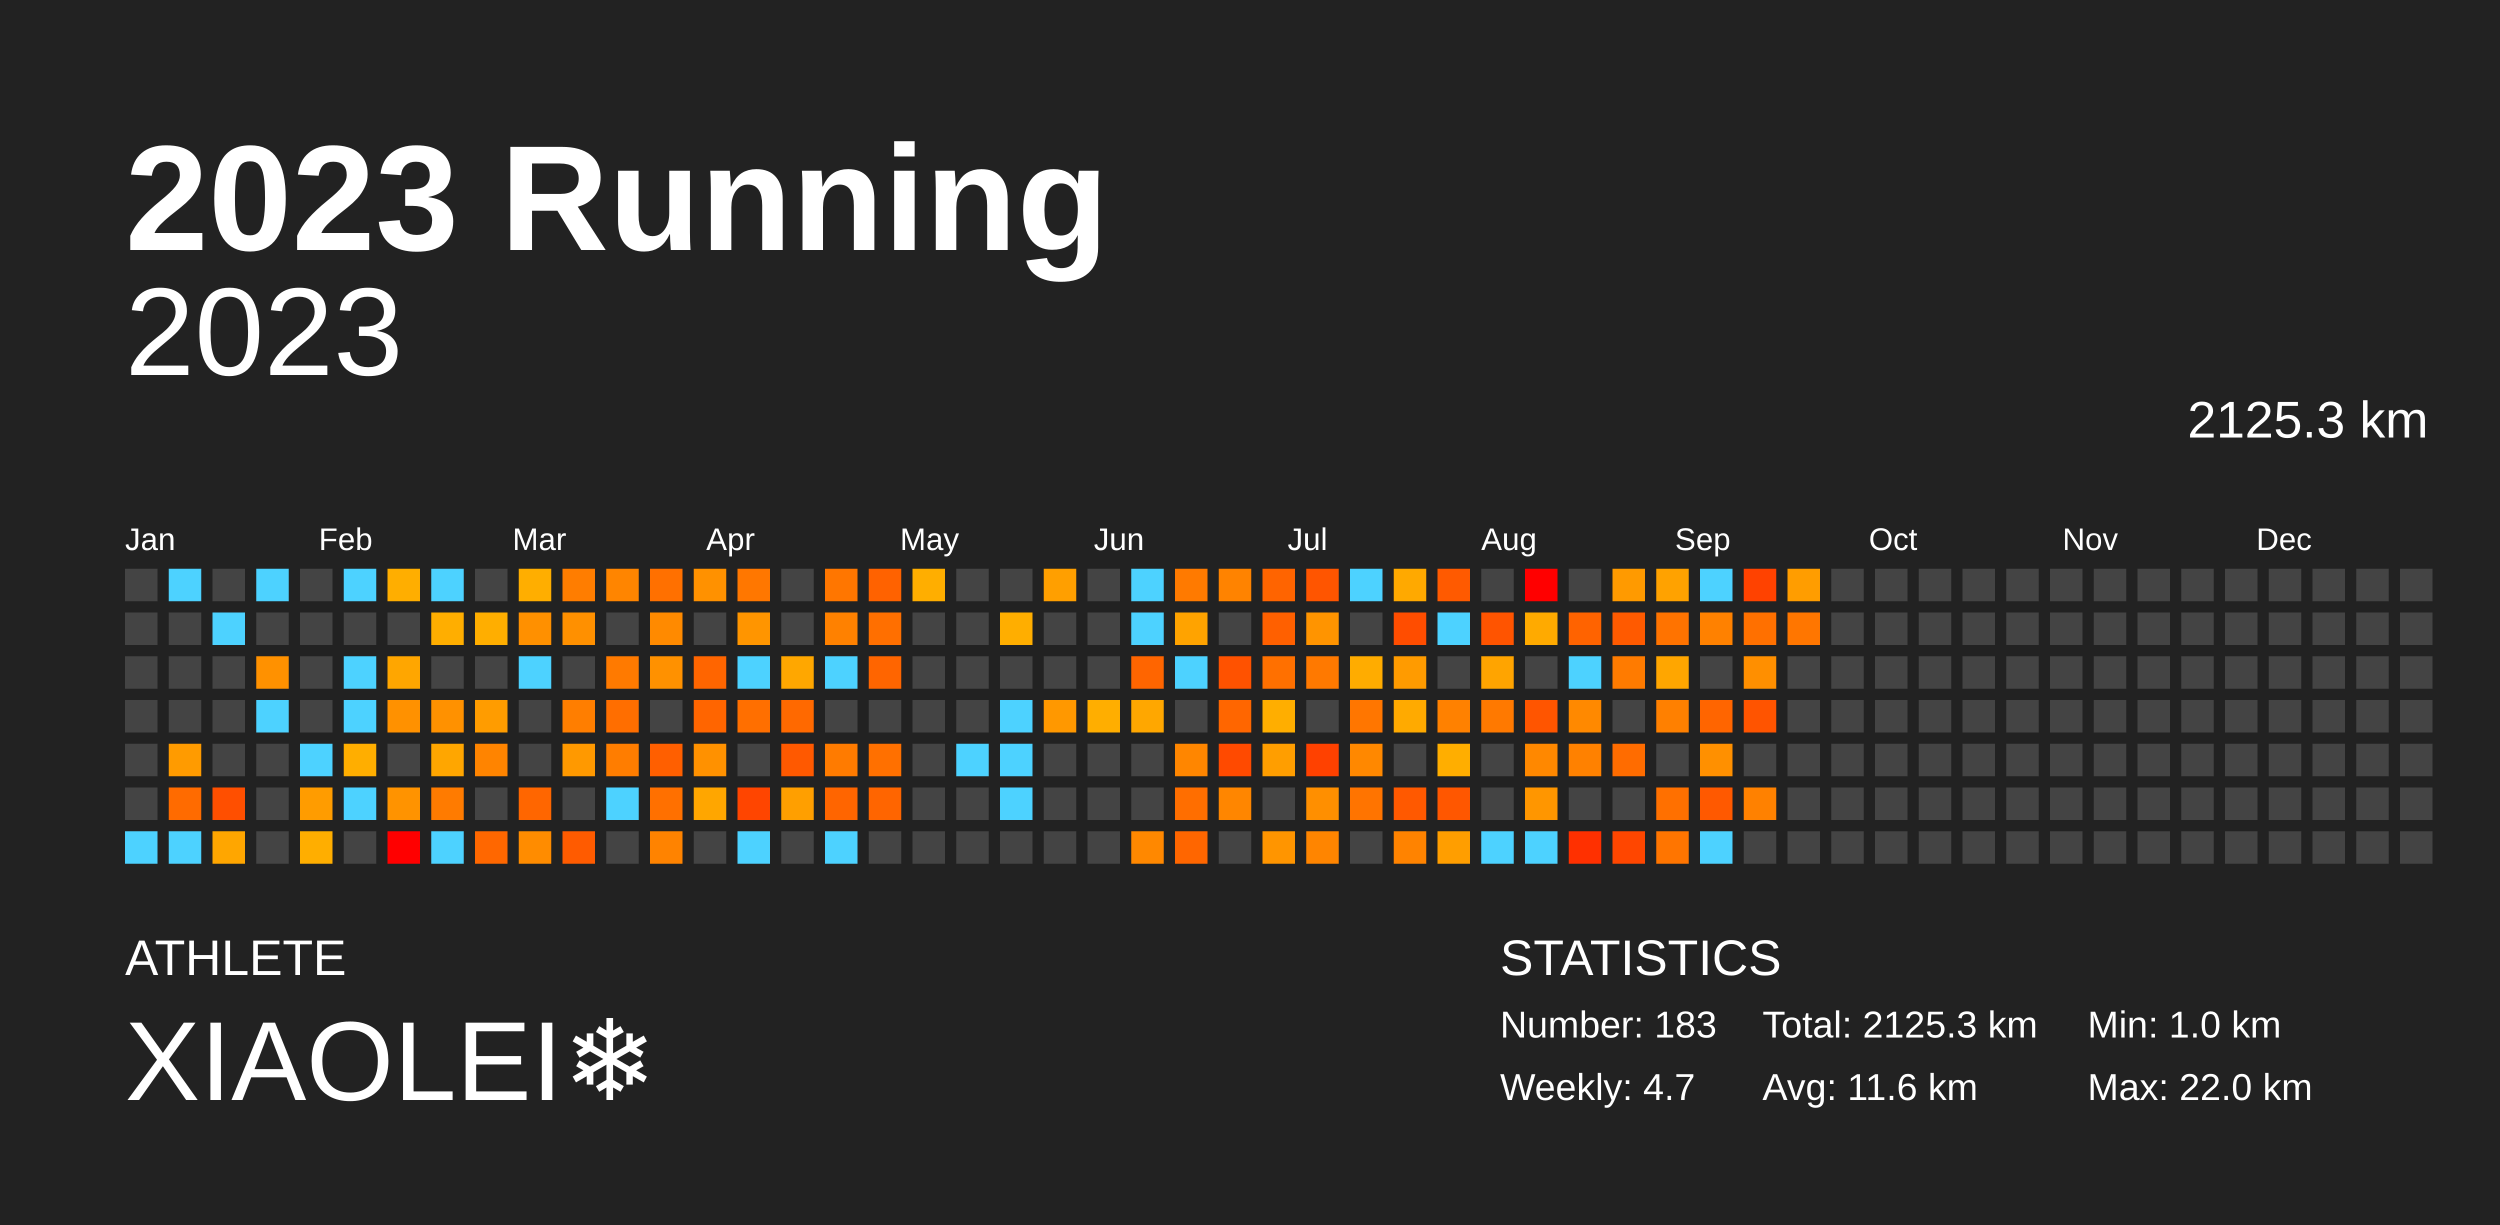
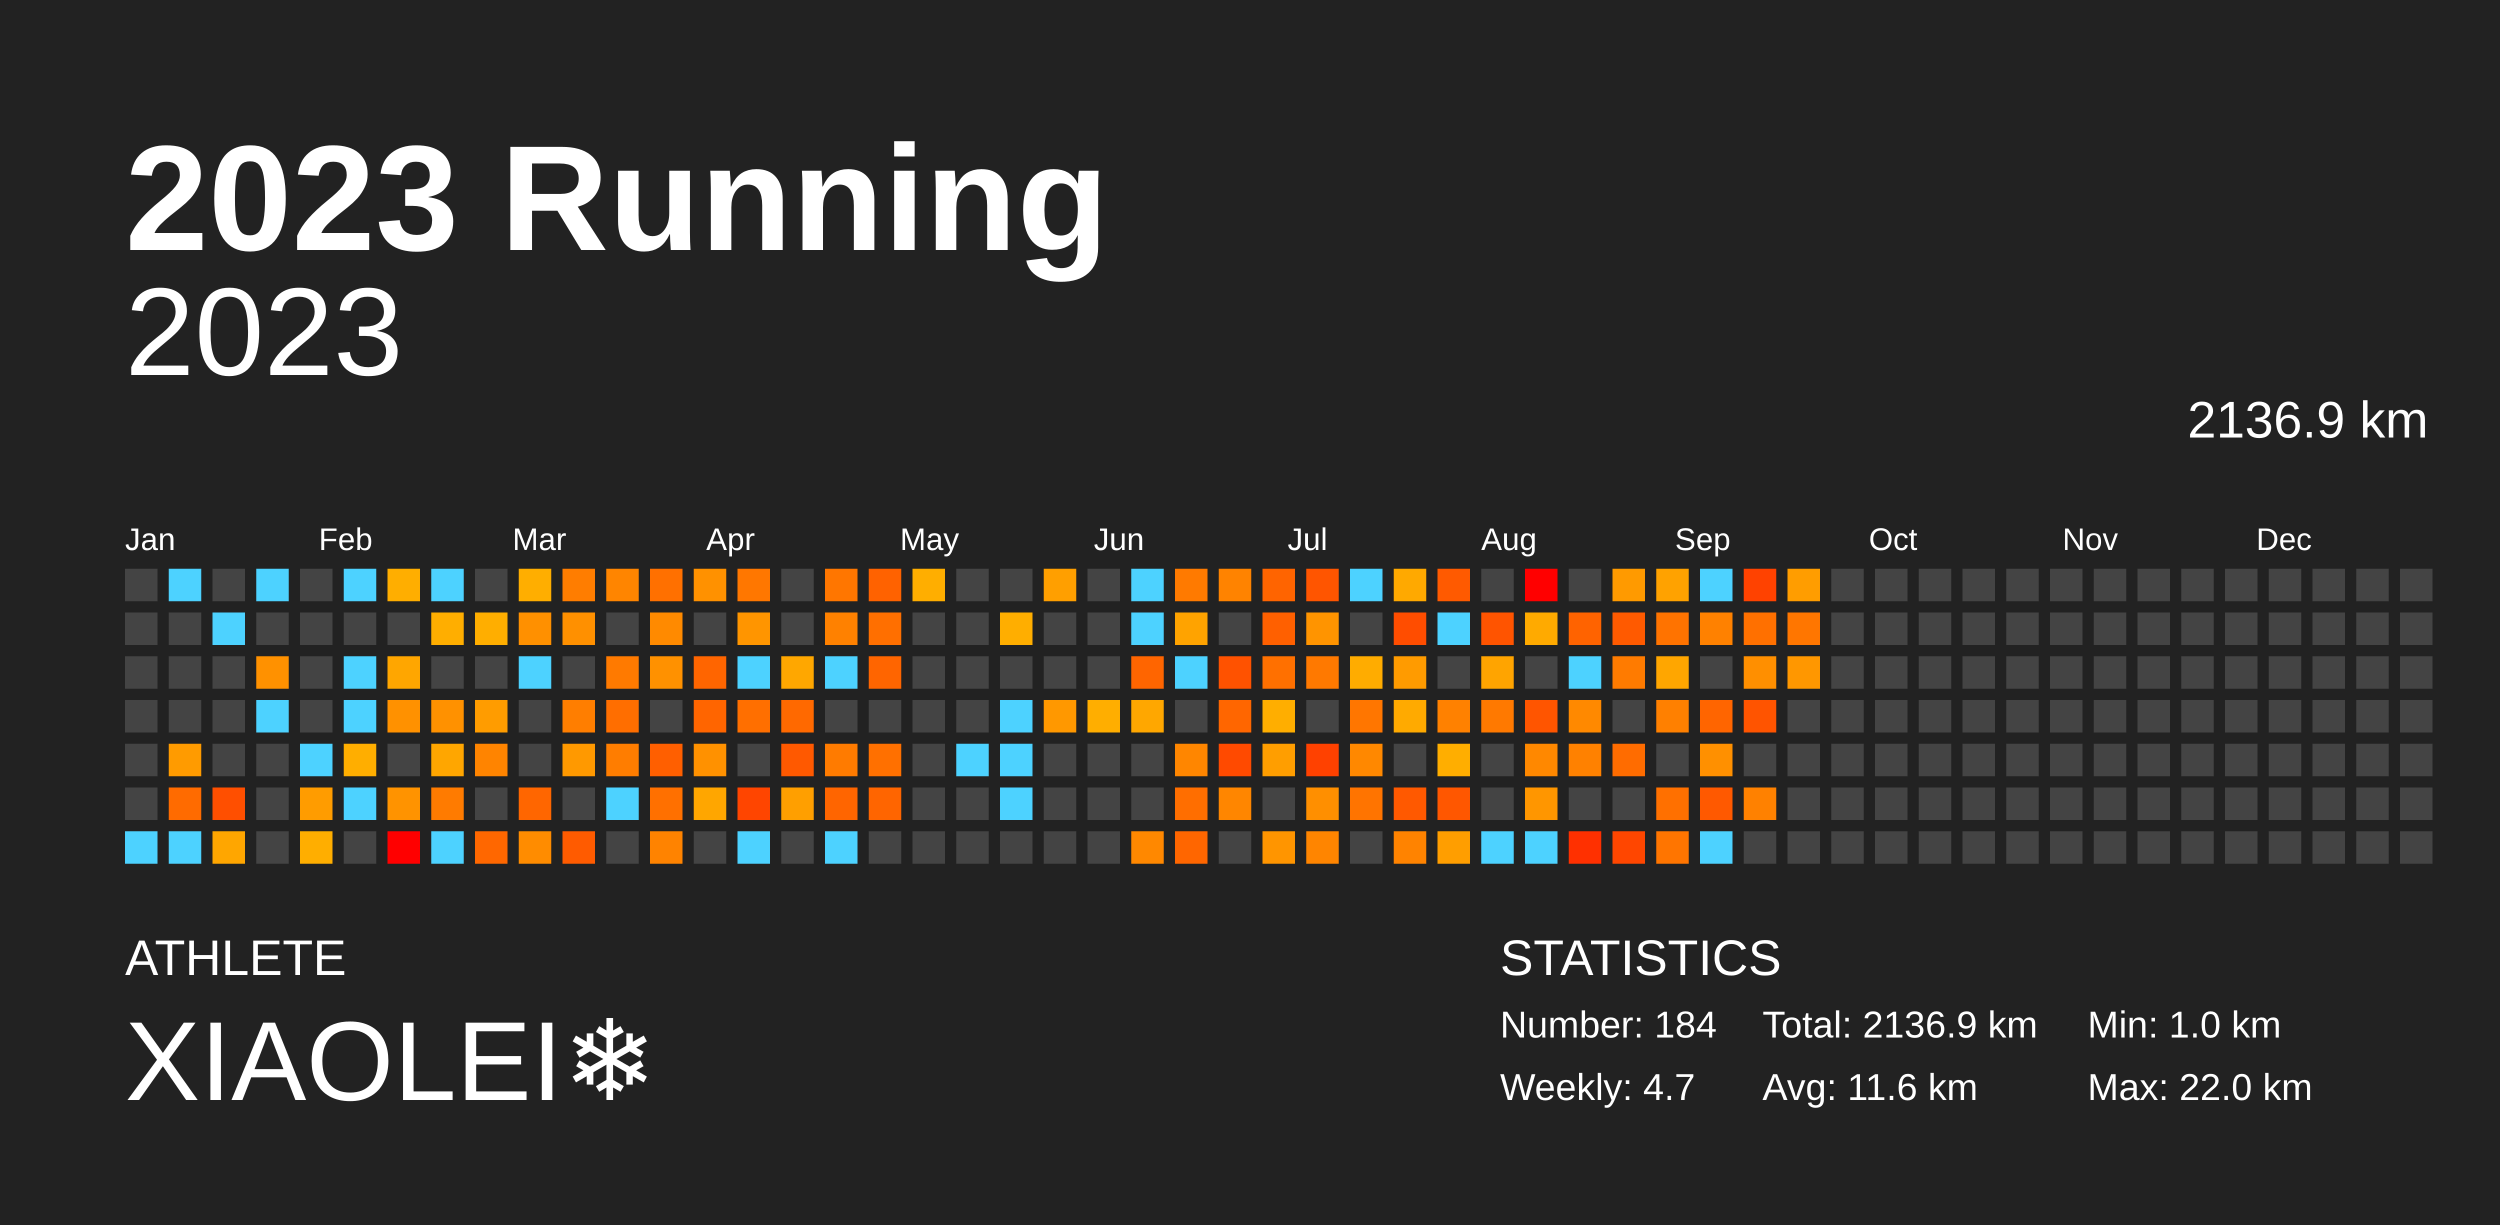
<svg xmlns="http://www.w3.org/2000/svg" baseProfile="full" height="98mm" version="1.1" viewBox="0,0,200,98" width="200mm">
  <defs />
  <rect fill="#222222" height="98" width="200" x="0" y="0" />
  <text fill="#FFFFFF" style="font-size:12px; font-family:Arial; font-weight:bold;" x="10" y="20">2023 Running</text>
  <text fill="#FFFFFF" style="font-size:4px; font-family:Arial" x="10" y="78">ATHLETE</text>
  <text fill="#FFFFFF" style="font-size:9px; font-family:Arial" x="10" y="88">XIAOLEI❄️</text>
  <text fill="#FFFFFF" style="font-size:4px; font-family:Arial" x="120" y="78">STATISTICS</text>
-   <text fill="#FFFFFF" style="font-size:3px; font-family:Arial" x="120" y="83">Number: 183</text>
+   <text fill="#FFFFFF" style="font-size:3px; font-family:Arial" x="120" y="83">Number: 184</text>
  <text fill="#FFFFFF" style="font-size:3px; font-family:Arial" x="120" y="88">Weekly: 4.7</text>
-   <text fill="#FFFFFF" style="font-size:3px; font-family:Arial" x="141" y="83">Total: 2125.3 km</text>
+   <text fill="#FFFFFF" style="font-size:3px; font-family:Arial" x="141" y="83">Total: 2136.9 km</text>
  <text fill="#FFFFFF" style="font-size:3px; font-family:Arial" x="141" y="88">Avg: 11.6 km</text>
  <text fill="#FFFFFF" style="font-size:3px; font-family:Arial" x="167" y="83">Min: 1.0 km</text>
  <text fill="#FFFFFF" style="font-size:3px; font-family:Arial" x="167" y="88">Max: 22.0 km</text>
  <text alignment-baseline="hanging" fill="#FFFFFF" style="font-size:10.0px; font-family:Arial;" x="10" y="30">2023</text>
-   <text alignment-baseline="hanging" fill="#FFFFFF" style="font-size:4.125px; font-family:Arial;" x="175" y="35">2125.3 km</text>
+   <text alignment-baseline="hanging" fill="#FFFFFF" style="font-size:4.125px; font-family:Arial;" x="175" y="35">2136.9 km</text>
  <text fill="#FFFFFF" style="font-size:2.5px; font-family:Arial" x="10.0" y="44">Jan</text>
  <text fill="#FFFFFF" style="font-size:2.5px; font-family:Arial" x="25.5" y="44">Feb</text>
  <text fill="#FFFFFF" style="font-size:2.5px; font-family:Arial" x="41.0" y="44">Mar</text>
  <text fill="#FFFFFF" style="font-size:2.5px; font-family:Arial" x="56.5" y="44">Apr</text>
  <text fill="#FFFFFF" style="font-size:2.5px; font-family:Arial" x="72.0" y="44">May</text>
  <text fill="#FFFFFF" style="font-size:2.5px; font-family:Arial" x="87.5" y="44">Jun</text>
  <text fill="#FFFFFF" style="font-size:2.5px; font-family:Arial" x="103.0" y="44">Jul</text>
  <text fill="#FFFFFF" style="font-size:2.5px; font-family:Arial" x="118.5" y="44">Aug</text>
  <text fill="#FFFFFF" style="font-size:2.5px; font-family:Arial" x="134.0" y="44">Sep</text>
  <text fill="#FFFFFF" style="font-size:2.5px; font-family:Arial" x="149.5" y="44">Oct</text>
  <text fill="#FFFFFF" style="font-size:2.5px; font-family:Arial" x="165.0" y="44">Nov</text>
  <text fill="#FFFFFF" style="font-size:2.5px; font-family:Arial" x="180.5" y="44">Dec</text>
  <rect fill="#444444" height="2.6" width="2.6" x="10.0" y="45.5" />
  <rect fill="#444444" height="2.6" width="2.6" x="10.0" y="49.0" />
  <rect fill="#444444" height="2.6" width="2.6" x="10.0" y="52.5" />
  <rect fill="#444444" height="2.6" width="2.6" x="10.0" y="56.0" />
  <rect fill="#444444" height="2.6" width="2.6" x="10.0" y="59.5" />
  <rect fill="#444444" height="2.6" width="2.6" x="10.0" y="63.0" />
  <rect fill="#4dd2ff" height="2.6" width="2.6" x="10.0" y="66.5" />
  <rect fill="#4dd2ff" height="2.6" width="2.6" x="13.5" y="45.5" />
  <rect fill="#444444" height="2.6" width="2.6" x="13.5" y="49.0" />
  <rect fill="#444444" height="2.6" width="2.6" x="13.5" y="52.5" />
  <rect fill="#444444" height="2.6" width="2.6" x="13.5" y="56.0" />
  <rect fill="#ff9b00" height="2.6" width="2.6" x="13.5" y="59.5" />
  <rect fill="#ff6b00" height="2.6" width="2.6" x="13.5" y="63.0" />
  <rect fill="#4dd2ff" height="2.6" width="2.6" x="13.5" y="66.5" />
  <rect fill="#444444" height="2.6" width="2.6" x="17.0" y="45.5" />
  <rect fill="#4dd2ff" height="2.6" width="2.6" x="17.0" y="49.0" />
  <rect fill="#444444" height="2.6" width="2.6" x="17.0" y="52.5" />
  <rect fill="#444444" height="2.6" width="2.6" x="17.0" y="56.0" />
  <rect fill="#444444" height="2.6" width="2.6" x="17.0" y="59.5" />
  <rect fill="#ff4f00" height="2.6" width="2.6" x="17.0" y="63.0" />
  <rect fill="#ffa600" height="2.6" width="2.6" x="17.0" y="66.5" />
  <rect fill="#4dd2ff" height="2.6" width="2.6" x="20.5" y="45.5" />
  <rect fill="#444444" height="2.6" width="2.6" x="20.5" y="49.0" />
  <rect fill="#ff9100" height="2.6" width="2.6" x="20.5" y="52.5" />
  <rect fill="#4dd2ff" height="2.6" width="2.6" x="20.5" y="56.0" />
  <rect fill="#444444" height="2.6" width="2.6" x="20.5" y="59.5" />
  <rect fill="#444444" height="2.6" width="2.6" x="20.5" y="63.0" />
  <rect fill="#444444" height="2.6" width="2.6" x="20.5" y="66.5" />
  <rect fill="#444444" height="2.6" width="2.6" x="24.0" y="45.5" />
  <rect fill="#444444" height="2.6" width="2.6" x="24.0" y="49.0" />
  <rect fill="#444444" height="2.6" width="2.6" x="24.0" y="52.5" />
  <rect fill="#444444" height="2.6" width="2.6" x="24.0" y="56.0" />
  <rect fill="#4dd2ff" height="2.6" width="2.6" x="24.0" y="59.5" />
  <rect fill="#ff9c00" height="2.6" width="2.6" x="24.0" y="63.0" />
  <rect fill="#ffae00" height="2.6" width="2.6" x="24.0" y="66.5" />
  <rect fill="#4dd2ff" height="2.6" width="2.6" x="27.5" y="45.5" />
  <rect fill="#444444" height="2.6" width="2.6" x="27.5" y="49.0" />
  <rect fill="#4dd2ff" height="2.6" width="2.6" x="27.5" y="52.5" />
  <rect fill="#4dd2ff" height="2.6" width="2.6" x="27.5" y="56.0" />
  <rect fill="#ffae00" height="2.6" width="2.6" x="27.5" y="59.5" />
  <rect fill="#4dd2ff" height="2.6" width="2.6" x="27.5" y="63.0" />
  <rect fill="#444444" height="2.6" width="2.6" x="27.5" y="66.5" />
  <rect fill="#ffae00" height="2.6" width="2.6" x="31.0" y="45.5" />
  <rect fill="#444444" height="2.6" width="2.6" x="31.0" y="49.0" />
  <rect fill="#ffa600" height="2.6" width="2.6" x="31.0" y="52.5" />
  <rect fill="#ff9100" height="2.6" width="2.6" x="31.0" y="56.0" />
  <rect fill="#444444" height="2.6" width="2.6" x="31.0" y="59.5" />
  <rect fill="#ff9300" height="2.6" width="2.6" x="31.0" y="63.0" />
  <rect fill="red" height="2.6" width="2.6" x="31.0" y="66.5" />
  <rect fill="#4dd2ff" height="2.6" width="2.6" x="34.5" y="45.5" />
  <rect fill="#ffae00" height="2.6" width="2.6" x="34.5" y="49.0" />
  <rect fill="#444444" height="2.6" width="2.6" x="34.5" y="52.5" />
  <rect fill="#ff9100" height="2.6" width="2.6" x="34.5" y="56.0" />
  <rect fill="#ffa600" height="2.6" width="2.6" x="34.5" y="59.5" />
  <rect fill="#ff7b00" height="2.6" width="2.6" x="34.5" y="63.0" />
  <rect fill="#4dd2ff" height="2.6" width="2.6" x="34.5" y="66.5" />
  <rect fill="#444444" height="2.6" width="2.6" x="38.0" y="45.5" />
  <rect fill="#ffae00" height="2.6" width="2.6" x="38.0" y="49.0" />
  <rect fill="#444444" height="2.6" width="2.6" x="38.0" y="52.5" />
  <rect fill="#ff9c00" height="2.6" width="2.6" x="38.0" y="56.0" />
  <rect fill="#ff8400" height="2.6" width="2.6" x="38.0" y="59.5" />
  <rect fill="#444444" height="2.6" width="2.6" x="38.0" y="63.0" />
  <rect fill="#ff6700" height="2.6" width="2.6" x="38.0" y="66.5" />
  <rect fill="#ffae00" height="2.6" width="2.6" x="41.5" y="45.5" />
  <rect fill="#ff9000" height="2.6" width="2.6" x="41.5" y="49.0" />
  <rect fill="#4dd2ff" height="2.6" width="2.6" x="41.5" y="52.5" />
  <rect fill="#444444" height="2.6" width="2.6" x="41.5" y="56.0" />
  <rect fill="#444444" height="2.6" width="2.6" x="41.5" y="59.5" />
  <rect fill="#ff6600" height="2.6" width="2.6" x="41.5" y="63.0" />
  <rect fill="#ff8c00" height="2.6" width="2.6" x="41.5" y="66.5" />
  <rect fill="#ff7d00" height="2.6" width="2.6" x="45.0" y="45.5" />
  <rect fill="#ff9000" height="2.6" width="2.6" x="45.0" y="49.0" />
  <rect fill="#444444" height="2.6" width="2.6" x="45.0" y="52.5" />
  <rect fill="#ff7e00" height="2.6" width="2.6" x="45.0" y="56.0" />
  <rect fill="#ff9900" height="2.6" width="2.6" x="45.0" y="59.5" />
  <rect fill="#444444" height="2.6" width="2.6" x="45.0" y="63.0" />
  <rect fill="#ff5b00" height="2.6" width="2.6" x="45.0" y="66.5" />
  <rect fill="#ff8500" height="2.6" width="2.6" x="48.5" y="45.5" />
  <rect fill="#444444" height="2.6" width="2.6" x="48.5" y="49.0" />
  <rect fill="#ff7a00" height="2.6" width="2.6" x="48.5" y="52.5" />
  <rect fill="#ff6e00" height="2.6" width="2.6" x="48.5" y="56.0" />
  <rect fill="#ff7d00" height="2.6" width="2.6" x="48.5" y="59.5" />
  <rect fill="#4dd2ff" height="2.6" width="2.6" x="48.5" y="63.0" />
  <rect fill="#444444" height="2.6" width="2.6" x="48.5" y="66.5" />
  <rect fill="#ff7000" height="2.6" width="2.6" x="52.0" y="45.5" />
  <rect fill="#ff8a00" height="2.6" width="2.6" x="52.0" y="49.0" />
  <rect fill="#ff9100" height="2.6" width="2.6" x="52.0" y="52.5" />
  <rect fill="#444444" height="2.6" width="2.6" x="52.0" y="56.0" />
  <rect fill="#ff5f00" height="2.6" width="2.6" x="52.0" y="59.5" />
  <rect fill="#ff7000" height="2.6" width="2.6" x="52.0" y="63.0" />
  <rect fill="#ff8300" height="2.6" width="2.6" x="52.0" y="66.5" />
  <rect fill="#ff9100" height="2.6" width="2.6" x="55.5" y="45.5" />
  <rect fill="#444444" height="2.6" width="2.6" x="55.5" y="49.0" />
  <rect fill="#ff6500" height="2.6" width="2.6" x="55.5" y="52.5" />
  <rect fill="#ff6500" height="2.6" width="2.6" x="55.5" y="56.0" />
  <rect fill="#ff9100" height="2.6" width="2.6" x="55.5" y="59.5" />
  <rect fill="#ffa600" height="2.6" width="2.6" x="55.5" y="63.0" />
  <rect fill="#444444" height="2.6" width="2.6" x="55.5" y="66.5" />
  <rect fill="#ff7700" height="2.6" width="2.6" x="59.0" y="45.5" />
  <rect fill="#ff9500" height="2.6" width="2.6" x="59.0" y="49.0" />
  <rect fill="#4dd2ff" height="2.6" width="2.6" x="59.0" y="52.5" />
  <rect fill="#ff6f00" height="2.6" width="2.6" x="59.0" y="56.0" />
  <rect fill="#444444" height="2.6" width="2.6" x="59.0" y="59.5" />
  <rect fill="#ff4500" height="2.6" width="2.6" x="59.0" y="63.0" />
  <rect fill="#4dd2ff" height="2.6" width="2.6" x="59.0" y="66.5" />
  <rect fill="#444444" height="2.6" width="2.6" x="62.5" y="45.5" />
  <rect fill="#444444" height="2.6" width="2.6" x="62.5" y="49.0" />
  <rect fill="#ffa700" height="2.6" width="2.6" x="62.5" y="52.5" />
  <rect fill="#ff6900" height="2.6" width="2.6" x="62.5" y="56.0" />
  <rect fill="#ff5900" height="2.6" width="2.6" x="62.5" y="59.5" />
  <rect fill="#ff9f00" height="2.6" width="2.6" x="62.5" y="63.0" />
  <rect fill="#444444" height="2.6" width="2.6" x="62.5" y="66.5" />
  <rect fill="#ff7600" height="2.6" width="2.6" x="66.0" y="45.5" />
  <rect fill="#ff8100" height="2.6" width="2.6" x="66.0" y="49.0" />
  <rect fill="#4dd2ff" height="2.6" width="2.6" x="66.0" y="52.5" />
  <rect fill="#444444" height="2.6" width="2.6" x="66.0" y="56.0" />
  <rect fill="#ff7b00" height="2.6" width="2.6" x="66.0" y="59.5" />
  <rect fill="#ff6500" height="2.6" width="2.6" x="66.0" y="63.0" />
  <rect fill="#4dd2ff" height="2.6" width="2.6" x="66.0" y="66.5" />
  <rect fill="#ff6200" height="2.6" width="2.6" x="69.5" y="45.5" />
  <rect fill="#ff6f00" height="2.6" width="2.6" x="69.5" y="49.0" />
  <rect fill="#ff6500" height="2.6" width="2.6" x="69.5" y="52.5" />
  <rect fill="#444444" height="2.6" width="2.6" x="69.5" y="56.0" />
  <rect fill="#ff7000" height="2.6" width="2.6" x="69.5" y="59.5" />
  <rect fill="#ff6500" height="2.6" width="2.6" x="69.5" y="63.0" />
  <rect fill="#444444" height="2.6" width="2.6" x="69.5" y="66.5" />
  <rect fill="#ffae00" height="2.6" width="2.6" x="73.0" y="45.5" />
  <rect fill="#444444" height="2.6" width="2.6" x="73.0" y="49.0" />
  <rect fill="#444444" height="2.6" width="2.6" x="73.0" y="52.5" />
  <rect fill="#444444" height="2.6" width="2.6" x="73.0" y="56.0" />
  <rect fill="#444444" height="2.6" width="2.6" x="73.0" y="59.5" />
  <rect fill="#444444" height="2.6" width="2.6" x="73.0" y="63.0" />
  <rect fill="#444444" height="2.6" width="2.6" x="73.0" y="66.5" />
  <rect fill="#444444" height="2.6" width="2.6" x="76.5" y="45.5" />
  <rect fill="#444444" height="2.6" width="2.6" x="76.5" y="49.0" />
  <rect fill="#444444" height="2.6" width="2.6" x="76.5" y="52.5" />
  <rect fill="#444444" height="2.6" width="2.6" x="76.5" y="56.0" />
  <rect fill="#4dd2ff" height="2.6" width="2.6" x="76.5" y="59.5" />
  <rect fill="#444444" height="2.6" width="2.6" x="76.5" y="63.0" />
  <rect fill="#444444" height="2.6" width="2.6" x="76.5" y="66.5" />
  <rect fill="#444444" height="2.6" width="2.6" x="80.0" y="45.5" />
  <rect fill="#ffae00" height="2.6" width="2.6" x="80.0" y="49.0" />
  <rect fill="#444444" height="2.6" width="2.6" x="80.0" y="52.5" />
  <rect fill="#4dd2ff" height="2.6" width="2.6" x="80.0" y="56.0" />
  <rect fill="#4dd2ff" height="2.6" width="2.6" x="80.0" y="59.5" />
  <rect fill="#4dd2ff" height="2.6" width="2.6" x="80.0" y="63.0" />
  <rect fill="#444444" height="2.6" width="2.6" x="80.0" y="66.5" />
  <rect fill="#ff9f00" height="2.6" width="2.6" x="83.5" y="45.5" />
  <rect fill="#444444" height="2.6" width="2.6" x="83.5" y="49.0" />
  <rect fill="#444444" height="2.6" width="2.6" x="83.5" y="52.5" />
  <rect fill="#ff9800" height="2.6" width="2.6" x="83.5" y="56.0" />
  <rect fill="#444444" height="2.6" width="2.6" x="83.5" y="59.5" />
  <rect fill="#444444" height="2.6" width="2.6" x="83.5" y="63.0" />
  <rect fill="#444444" height="2.6" width="2.6" x="83.5" y="66.5" />
  <rect fill="#444444" height="2.6" width="2.6" x="87.0" y="45.5" />
  <rect fill="#444444" height="2.6" width="2.6" x="87.0" y="49.0" />
  <rect fill="#444444" height="2.6" width="2.6" x="87.0" y="52.5" />
  <rect fill="#ffae00" height="2.6" width="2.6" x="87.0" y="56.0" />
  <rect fill="#444444" height="2.6" width="2.6" x="87.0" y="59.5" />
  <rect fill="#444444" height="2.6" width="2.6" x="87.0" y="63.0" />
  <rect fill="#444444" height="2.6" width="2.6" x="87.0" y="66.5" />
  <rect fill="#4dd2ff" height="2.6" width="2.6" x="90.5" y="45.5" />
  <rect fill="#4dd2ff" height="2.6" width="2.6" x="90.5" y="49.0" />
  <rect fill="#ff6500" height="2.6" width="2.6" x="90.5" y="52.5" />
  <rect fill="#ffa700" height="2.6" width="2.6" x="90.5" y="56.0" />
  <rect fill="#444444" height="2.6" width="2.6" x="90.5" y="59.5" />
  <rect fill="#444444" height="2.6" width="2.6" x="90.5" y="63.0" />
  <rect fill="#ff8800" height="2.6" width="2.6" x="90.5" y="66.5" />
  <rect fill="#ff7a00" height="2.6" width="2.6" x="94.0" y="45.5" />
  <rect fill="#ffa300" height="2.6" width="2.6" x="94.0" y="49.0" />
  <rect fill="#4dd2ff" height="2.6" width="2.6" x="94.0" y="52.5" />
  <rect fill="#444444" height="2.6" width="2.6" x="94.0" y="56.0" />
  <rect fill="#ff8600" height="2.6" width="2.6" x="94.0" y="59.5" />
  <rect fill="#ff6e00" height="2.6" width="2.6" x="94.0" y="63.0" />
  <rect fill="#ff6600" height="2.6" width="2.6" x="94.0" y="66.5" />
  <rect fill="#ff8300" height="2.6" width="2.6" x="97.5" y="45.5" />
  <rect fill="#444444" height="2.6" width="2.6" x="97.5" y="49.0" />
  <rect fill="#ff5200" height="2.6" width="2.6" x="97.5" y="52.5" />
  <rect fill="#ff6600" height="2.6" width="2.6" x="97.5" y="56.0" />
  <rect fill="#ff4a00" height="2.6" width="2.6" x="97.5" y="59.5" />
  <rect fill="#ff8600" height="2.6" width="2.6" x="97.5" y="63.0" />
  <rect fill="#444444" height="2.6" width="2.6" x="97.5" y="66.5" />
  <rect fill="#ff6400" height="2.6" width="2.6" x="101.0" y="45.5" />
  <rect fill="#ff6000" height="2.6" width="2.6" x="101.0" y="49.0" />
  <rect fill="#ff7000" height="2.6" width="2.6" x="101.0" y="52.5" />
  <rect fill="#ffae00" height="2.6" width="2.6" x="101.0" y="56.0" />
  <rect fill="#ff9e00" height="2.6" width="2.6" x="101.0" y="59.5" />
  <rect fill="#444444" height="2.6" width="2.6" x="101.0" y="63.0" />
  <rect fill="#ff9500" height="2.6" width="2.6" x="101.0" y="66.5" />
  <rect fill="#ff5500" height="2.6" width="2.6" x="104.5" y="45.5" />
  <rect fill="#ff9400" height="2.6" width="2.6" x="104.5" y="49.0" />
  <rect fill="#ff7900" height="2.6" width="2.6" x="104.5" y="52.5" />
  <rect fill="#444444" height="2.6" width="2.6" x="104.5" y="56.0" />
  <rect fill="#ff4100" height="2.6" width="2.6" x="104.5" y="59.5" />
  <rect fill="#ff8f00" height="2.6" width="2.6" x="104.5" y="63.0" />
  <rect fill="#ff8500" height="2.6" width="2.6" x="104.5" y="66.5" />
  <rect fill="#4dd2ff" height="2.6" width="2.6" x="108.0" y="45.5" />
  <rect fill="#444444" height="2.6" width="2.6" x="108.0" y="49.0" />
  <rect fill="#ffac00" height="2.6" width="2.6" x="108.0" y="52.5" />
  <rect fill="#ff7600" height="2.6" width="2.6" x="108.0" y="56.0" />
  <rect fill="#ff8800" height="2.6" width="2.6" x="108.0" y="59.5" />
  <rect fill="#ff7400" height="2.6" width="2.6" x="108.0" y="63.0" />
  <rect fill="#444444" height="2.6" width="2.6" x="108.0" y="66.5" />
  <rect fill="#ffa900" height="2.6" width="2.6" x="111.5" y="45.5" />
  <rect fill="#ff4d00" height="2.6" width="2.6" x="111.5" y="49.0" />
  <rect fill="#ff9b00" height="2.6" width="2.6" x="111.5" y="52.5" />
  <rect fill="#ffaa00" height="2.6" width="2.6" x="111.5" y="56.0" />
  <rect fill="#444444" height="2.6" width="2.6" x="111.5" y="59.5" />
  <rect fill="#ff5900" height="2.6" width="2.6" x="111.5" y="63.0" />
  <rect fill="#ff8300" height="2.6" width="2.6" x="111.5" y="66.5" />
  <rect fill="#ff5a00" height="2.6" width="2.6" x="115.0" y="45.5" />
  <rect fill="#4dd2ff" height="2.6" width="2.6" x="115.0" y="49.0" />
  <rect fill="#444444" height="2.6" width="2.6" x="115.0" y="52.5" />
  <rect fill="#ff8100" height="2.6" width="2.6" x="115.0" y="56.0" />
  <rect fill="#ffae00" height="2.6" width="2.6" x="115.0" y="59.5" />
  <rect fill="#ff5700" height="2.6" width="2.6" x="115.0" y="63.0" />
  <rect fill="#ff9e00" height="2.6" width="2.6" x="115.0" y="66.5" />
  <rect fill="#444444" height="2.6" width="2.6" x="118.5" y="45.5" />
  <rect fill="#ff5400" height="2.6" width="2.6" x="118.5" y="49.0" />
  <rect fill="#ffa400" height="2.6" width="2.6" x="118.5" y="52.5" />
  <rect fill="#ff7900" height="2.6" width="2.6" x="118.5" y="56.0" />
  <rect fill="#444444" height="2.6" width="2.6" x="118.5" y="59.5" />
  <rect fill="#444444" height="2.6" width="2.6" x="118.5" y="63.0" />
  <rect fill="#4dd2ff" height="2.6" width="2.6" x="118.5" y="66.5" />
  <rect fill="red" height="2.6" width="2.6" x="122.0" y="45.5" />
  <rect fill="#ffaa00" height="2.6" width="2.6" x="122.0" y="49.0" />
  <rect fill="#444444" height="2.6" width="2.6" x="122.0" y="52.5" />
  <rect fill="#ff5500" height="2.6" width="2.6" x="122.0" y="56.0" />
  <rect fill="#ff8800" height="2.6" width="2.6" x="122.0" y="59.5" />
  <rect fill="#ff9600" height="2.6" width="2.6" x="122.0" y="63.0" />
  <rect fill="#4dd2ff" height="2.6" width="2.6" x="122.0" y="66.5" />
  <rect fill="#444444" height="2.6" width="2.6" x="125.5" y="45.5" />
  <rect fill="#ff6300" height="2.6" width="2.6" x="125.5" y="49.0" />
  <rect fill="#4dd2ff" height="2.6" width="2.6" x="125.5" y="52.5" />
  <rect fill="#ff8900" height="2.6" width="2.6" x="125.5" y="56.0" />
  <rect fill="#ff8100" height="2.6" width="2.6" x="125.5" y="59.5" />
  <rect fill="#444444" height="2.6" width="2.6" x="125.5" y="63.0" />
  <rect fill="#ff3000" height="2.6" width="2.6" x="125.5" y="66.5" />
  <rect fill="#ff9a00" height="2.6" width="2.6" x="129.0" y="45.5" />
  <rect fill="#ff5a00" height="2.6" width="2.6" x="129.0" y="49.0" />
  <rect fill="#ff7b00" height="2.6" width="2.6" x="129.0" y="52.5" />
  <rect fill="#444444" height="2.6" width="2.6" x="129.0" y="56.0" />
  <rect fill="#ff6c00" height="2.6" width="2.6" x="129.0" y="59.5" />
  <rect fill="#444444" height="2.6" width="2.6" x="129.0" y="63.0" />
  <rect fill="#ff4600" height="2.6" width="2.6" x="129.0" y="66.5" />
  <rect fill="#ffa200" height="2.6" width="2.6" x="132.5" y="45.5" />
  <rect fill="#ff7300" height="2.6" width="2.6" x="132.5" y="49.0" />
  <rect fill="#ffa600" height="2.6" width="2.6" x="132.5" y="52.5" />
  <rect fill="#ff8000" height="2.6" width="2.6" x="132.5" y="56.0" />
  <rect fill="#444444" height="2.6" width="2.6" x="132.5" y="59.5" />
  <rect fill="#ff7000" height="2.6" width="2.6" x="132.5" y="63.0" />
  <rect fill="#ff7500" height="2.6" width="2.6" x="132.5" y="66.5" />
  <rect fill="#4dd2ff" height="2.6" width="2.6" x="136.0" y="45.5" />
  <rect fill="#ff8100" height="2.6" width="2.6" x="136.0" y="49.0" />
  <rect fill="#444444" height="2.6" width="2.6" x="136.0" y="52.5" />
  <rect fill="#ff6500" height="2.6" width="2.6" x="136.0" y="56.0" />
  <rect fill="#ff9000" height="2.6" width="2.6" x="136.0" y="59.5" />
  <rect fill="#ff5900" height="2.6" width="2.6" x="136.0" y="63.0" />
  <rect fill="#4dd2ff" height="2.6" width="2.6" x="136.0" y="66.5" />
  <rect fill="#ff4200" height="2.6" width="2.6" x="139.5" y="45.5" />
  <rect fill="#ff7000" height="2.6" width="2.6" x="139.5" y="49.0" />
  <rect fill="#ff8f00" height="2.6" width="2.6" x="139.5" y="52.5" />
  <rect fill="#ff5400" height="2.6" width="2.6" x="139.5" y="56.0" />
  <rect fill="#444444" height="2.6" width="2.6" x="139.5" y="59.5" />
  <rect fill="#ff8100" height="2.6" width="2.6" x="139.5" y="63.0" />
  <rect fill="#444444" height="2.6" width="2.6" x="139.5" y="66.5" />
  <rect fill="#ff9d00" height="2.6" width="2.6" x="143.0" y="45.5" />
  <rect fill="#ff7600" height="2.6" width="2.6" x="143.0" y="49.0" />
-   <rect fill="#444444" height="2.6" width="2.6" x="143.0" y="52.5" />
+   <rect fill="#ff9700" height="2.6" width="2.6" x="143.0" y="52.5" />
  <rect fill="#444444" height="2.6" width="2.6" x="143.0" y="56.0" />
  <rect fill="#444444" height="2.6" width="2.6" x="143.0" y="59.5" />
  <rect fill="#444444" height="2.6" width="2.6" x="143.0" y="63.0" />
  <rect fill="#444444" height="2.6" width="2.6" x="143.0" y="66.5" />
  <rect fill="#444444" height="2.6" width="2.6" x="146.5" y="45.5" />
  <rect fill="#444444" height="2.6" width="2.6" x="146.5" y="49.0" />
  <rect fill="#444444" height="2.6" width="2.6" x="146.5" y="52.5" />
  <rect fill="#444444" height="2.6" width="2.6" x="146.5" y="56.0" />
  <rect fill="#444444" height="2.6" width="2.6" x="146.5" y="59.5" />
  <rect fill="#444444" height="2.6" width="2.6" x="146.5" y="63.0" />
  <rect fill="#444444" height="2.6" width="2.6" x="146.5" y="66.5" />
  <rect fill="#444444" height="2.6" width="2.6" x="150.0" y="45.5" />
  <rect fill="#444444" height="2.6" width="2.6" x="150.0" y="49.0" />
  <rect fill="#444444" height="2.6" width="2.6" x="150.0" y="52.5" />
  <rect fill="#444444" height="2.6" width="2.6" x="150.0" y="56.0" />
  <rect fill="#444444" height="2.6" width="2.6" x="150.0" y="59.5" />
  <rect fill="#444444" height="2.6" width="2.6" x="150.0" y="63.0" />
  <rect fill="#444444" height="2.6" width="2.6" x="150.0" y="66.5" />
  <rect fill="#444444" height="2.6" width="2.6" x="153.5" y="45.5" />
  <rect fill="#444444" height="2.6" width="2.6" x="153.5" y="49.0" />
  <rect fill="#444444" height="2.6" width="2.6" x="153.5" y="52.5" />
  <rect fill="#444444" height="2.6" width="2.6" x="153.5" y="56.0" />
  <rect fill="#444444" height="2.6" width="2.6" x="153.5" y="59.5" />
  <rect fill="#444444" height="2.6" width="2.6" x="153.5" y="63.0" />
  <rect fill="#444444" height="2.6" width="2.6" x="153.5" y="66.5" />
  <rect fill="#444444" height="2.6" width="2.6" x="157.0" y="45.5" />
  <rect fill="#444444" height="2.6" width="2.6" x="157.0" y="49.0" />
  <rect fill="#444444" height="2.6" width="2.6" x="157.0" y="52.5" />
  <rect fill="#444444" height="2.6" width="2.6" x="157.0" y="56.0" />
  <rect fill="#444444" height="2.6" width="2.6" x="157.0" y="59.5" />
  <rect fill="#444444" height="2.6" width="2.6" x="157.0" y="63.0" />
  <rect fill="#444444" height="2.6" width="2.6" x="157.0" y="66.5" />
  <rect fill="#444444" height="2.6" width="2.6" x="160.5" y="45.5" />
  <rect fill="#444444" height="2.6" width="2.6" x="160.5" y="49.0" />
  <rect fill="#444444" height="2.6" width="2.6" x="160.5" y="52.5" />
  <rect fill="#444444" height="2.6" width="2.6" x="160.5" y="56.0" />
  <rect fill="#444444" height="2.6" width="2.6" x="160.5" y="59.5" />
  <rect fill="#444444" height="2.6" width="2.6" x="160.5" y="63.0" />
  <rect fill="#444444" height="2.6" width="2.6" x="160.5" y="66.5" />
  <rect fill="#444444" height="2.6" width="2.6" x="164.0" y="45.5" />
  <rect fill="#444444" height="2.6" width="2.6" x="164.0" y="49.0" />
  <rect fill="#444444" height="2.6" width="2.6" x="164.0" y="52.5" />
  <rect fill="#444444" height="2.6" width="2.6" x="164.0" y="56.0" />
  <rect fill="#444444" height="2.6" width="2.6" x="164.0" y="59.5" />
  <rect fill="#444444" height="2.6" width="2.6" x="164.0" y="63.0" />
  <rect fill="#444444" height="2.6" width="2.6" x="164.0" y="66.5" />
  <rect fill="#444444" height="2.6" width="2.6" x="167.5" y="45.5" />
  <rect fill="#444444" height="2.6" width="2.6" x="167.5" y="49.0" />
  <rect fill="#444444" height="2.6" width="2.6" x="167.5" y="52.5" />
  <rect fill="#444444" height="2.6" width="2.6" x="167.5" y="56.0" />
  <rect fill="#444444" height="2.6" width="2.6" x="167.5" y="59.5" />
  <rect fill="#444444" height="2.6" width="2.6" x="167.5" y="63.0" />
  <rect fill="#444444" height="2.6" width="2.6" x="167.5" y="66.5" />
  <rect fill="#444444" height="2.6" width="2.6" x="171.0" y="45.5" />
  <rect fill="#444444" height="2.6" width="2.6" x="171.0" y="49.0" />
  <rect fill="#444444" height="2.6" width="2.6" x="171.0" y="52.5" />
  <rect fill="#444444" height="2.6" width="2.6" x="171.0" y="56.0" />
  <rect fill="#444444" height="2.6" width="2.6" x="171.0" y="59.5" />
  <rect fill="#444444" height="2.6" width="2.6" x="171.0" y="63.0" />
  <rect fill="#444444" height="2.6" width="2.6" x="171.0" y="66.5" />
  <rect fill="#444444" height="2.6" width="2.6" x="174.5" y="45.5" />
  <rect fill="#444444" height="2.6" width="2.6" x="174.5" y="49.0" />
  <rect fill="#444444" height="2.6" width="2.6" x="174.5" y="52.5" />
  <rect fill="#444444" height="2.6" width="2.6" x="174.5" y="56.0" />
  <rect fill="#444444" height="2.6" width="2.6" x="174.5" y="59.5" />
  <rect fill="#444444" height="2.6" width="2.6" x="174.5" y="63.0" />
  <rect fill="#444444" height="2.6" width="2.6" x="174.5" y="66.5" />
  <rect fill="#444444" height="2.6" width="2.6" x="178.0" y="45.5" />
  <rect fill="#444444" height="2.6" width="2.6" x="178.0" y="49.0" />
  <rect fill="#444444" height="2.6" width="2.6" x="178.0" y="52.5" />
  <rect fill="#444444" height="2.6" width="2.6" x="178.0" y="56.0" />
  <rect fill="#444444" height="2.6" width="2.6" x="178.0" y="59.5" />
  <rect fill="#444444" height="2.6" width="2.6" x="178.0" y="63.0" />
  <rect fill="#444444" height="2.6" width="2.6" x="178.0" y="66.5" />
  <rect fill="#444444" height="2.6" width="2.6" x="181.5" y="45.5" />
  <rect fill="#444444" height="2.6" width="2.6" x="181.5" y="49.0" />
  <rect fill="#444444" height="2.6" width="2.6" x="181.5" y="52.5" />
  <rect fill="#444444" height="2.6" width="2.6" x="181.5" y="56.0" />
  <rect fill="#444444" height="2.6" width="2.6" x="181.5" y="59.5" />
  <rect fill="#444444" height="2.6" width="2.6" x="181.5" y="63.0" />
  <rect fill="#444444" height="2.6" width="2.6" x="181.5" y="66.5" />
  <rect fill="#444444" height="2.6" width="2.6" x="185.0" y="45.5" />
  <rect fill="#444444" height="2.6" width="2.6" x="185.0" y="49.0" />
  <rect fill="#444444" height="2.6" width="2.6" x="185.0" y="52.5" />
  <rect fill="#444444" height="2.6" width="2.6" x="185.0" y="56.0" />
  <rect fill="#444444" height="2.6" width="2.6" x="185.0" y="59.5" />
  <rect fill="#444444" height="2.6" width="2.6" x="185.0" y="63.0" />
  <rect fill="#444444" height="2.6" width="2.6" x="185.0" y="66.5" />
  <rect fill="#444444" height="2.6" width="2.6" x="188.5" y="45.5" />
  <rect fill="#444444" height="2.6" width="2.6" x="188.5" y="49.0" />
  <rect fill="#444444" height="2.6" width="2.6" x="188.5" y="52.5" />
  <rect fill="#444444" height="2.6" width="2.6" x="188.5" y="56.0" />
  <rect fill="#444444" height="2.6" width="2.6" x="188.5" y="59.5" />
  <rect fill="#444444" height="2.6" width="2.6" x="188.5" y="63.0" />
  <rect fill="#444444" height="2.6" width="2.6" x="188.5" y="66.5" />
  <rect fill="#444444" height="2.6" width="2.6" x="192.0" y="45.5" />
  <rect fill="#444444" height="2.6" width="2.6" x="192.0" y="49.0" />
  <rect fill="#444444" height="2.6" width="2.6" x="192.0" y="52.5" />
  <rect fill="#444444" height="2.6" width="2.6" x="192.0" y="56.0" />
  <rect fill="#444444" height="2.6" width="2.6" x="192.0" y="59.5" />
  <rect fill="#444444" height="2.6" width="2.6" x="192.0" y="63.0" />
  <rect fill="#444444" height="2.6" width="2.6" x="192.0" y="66.5" />
</svg>
